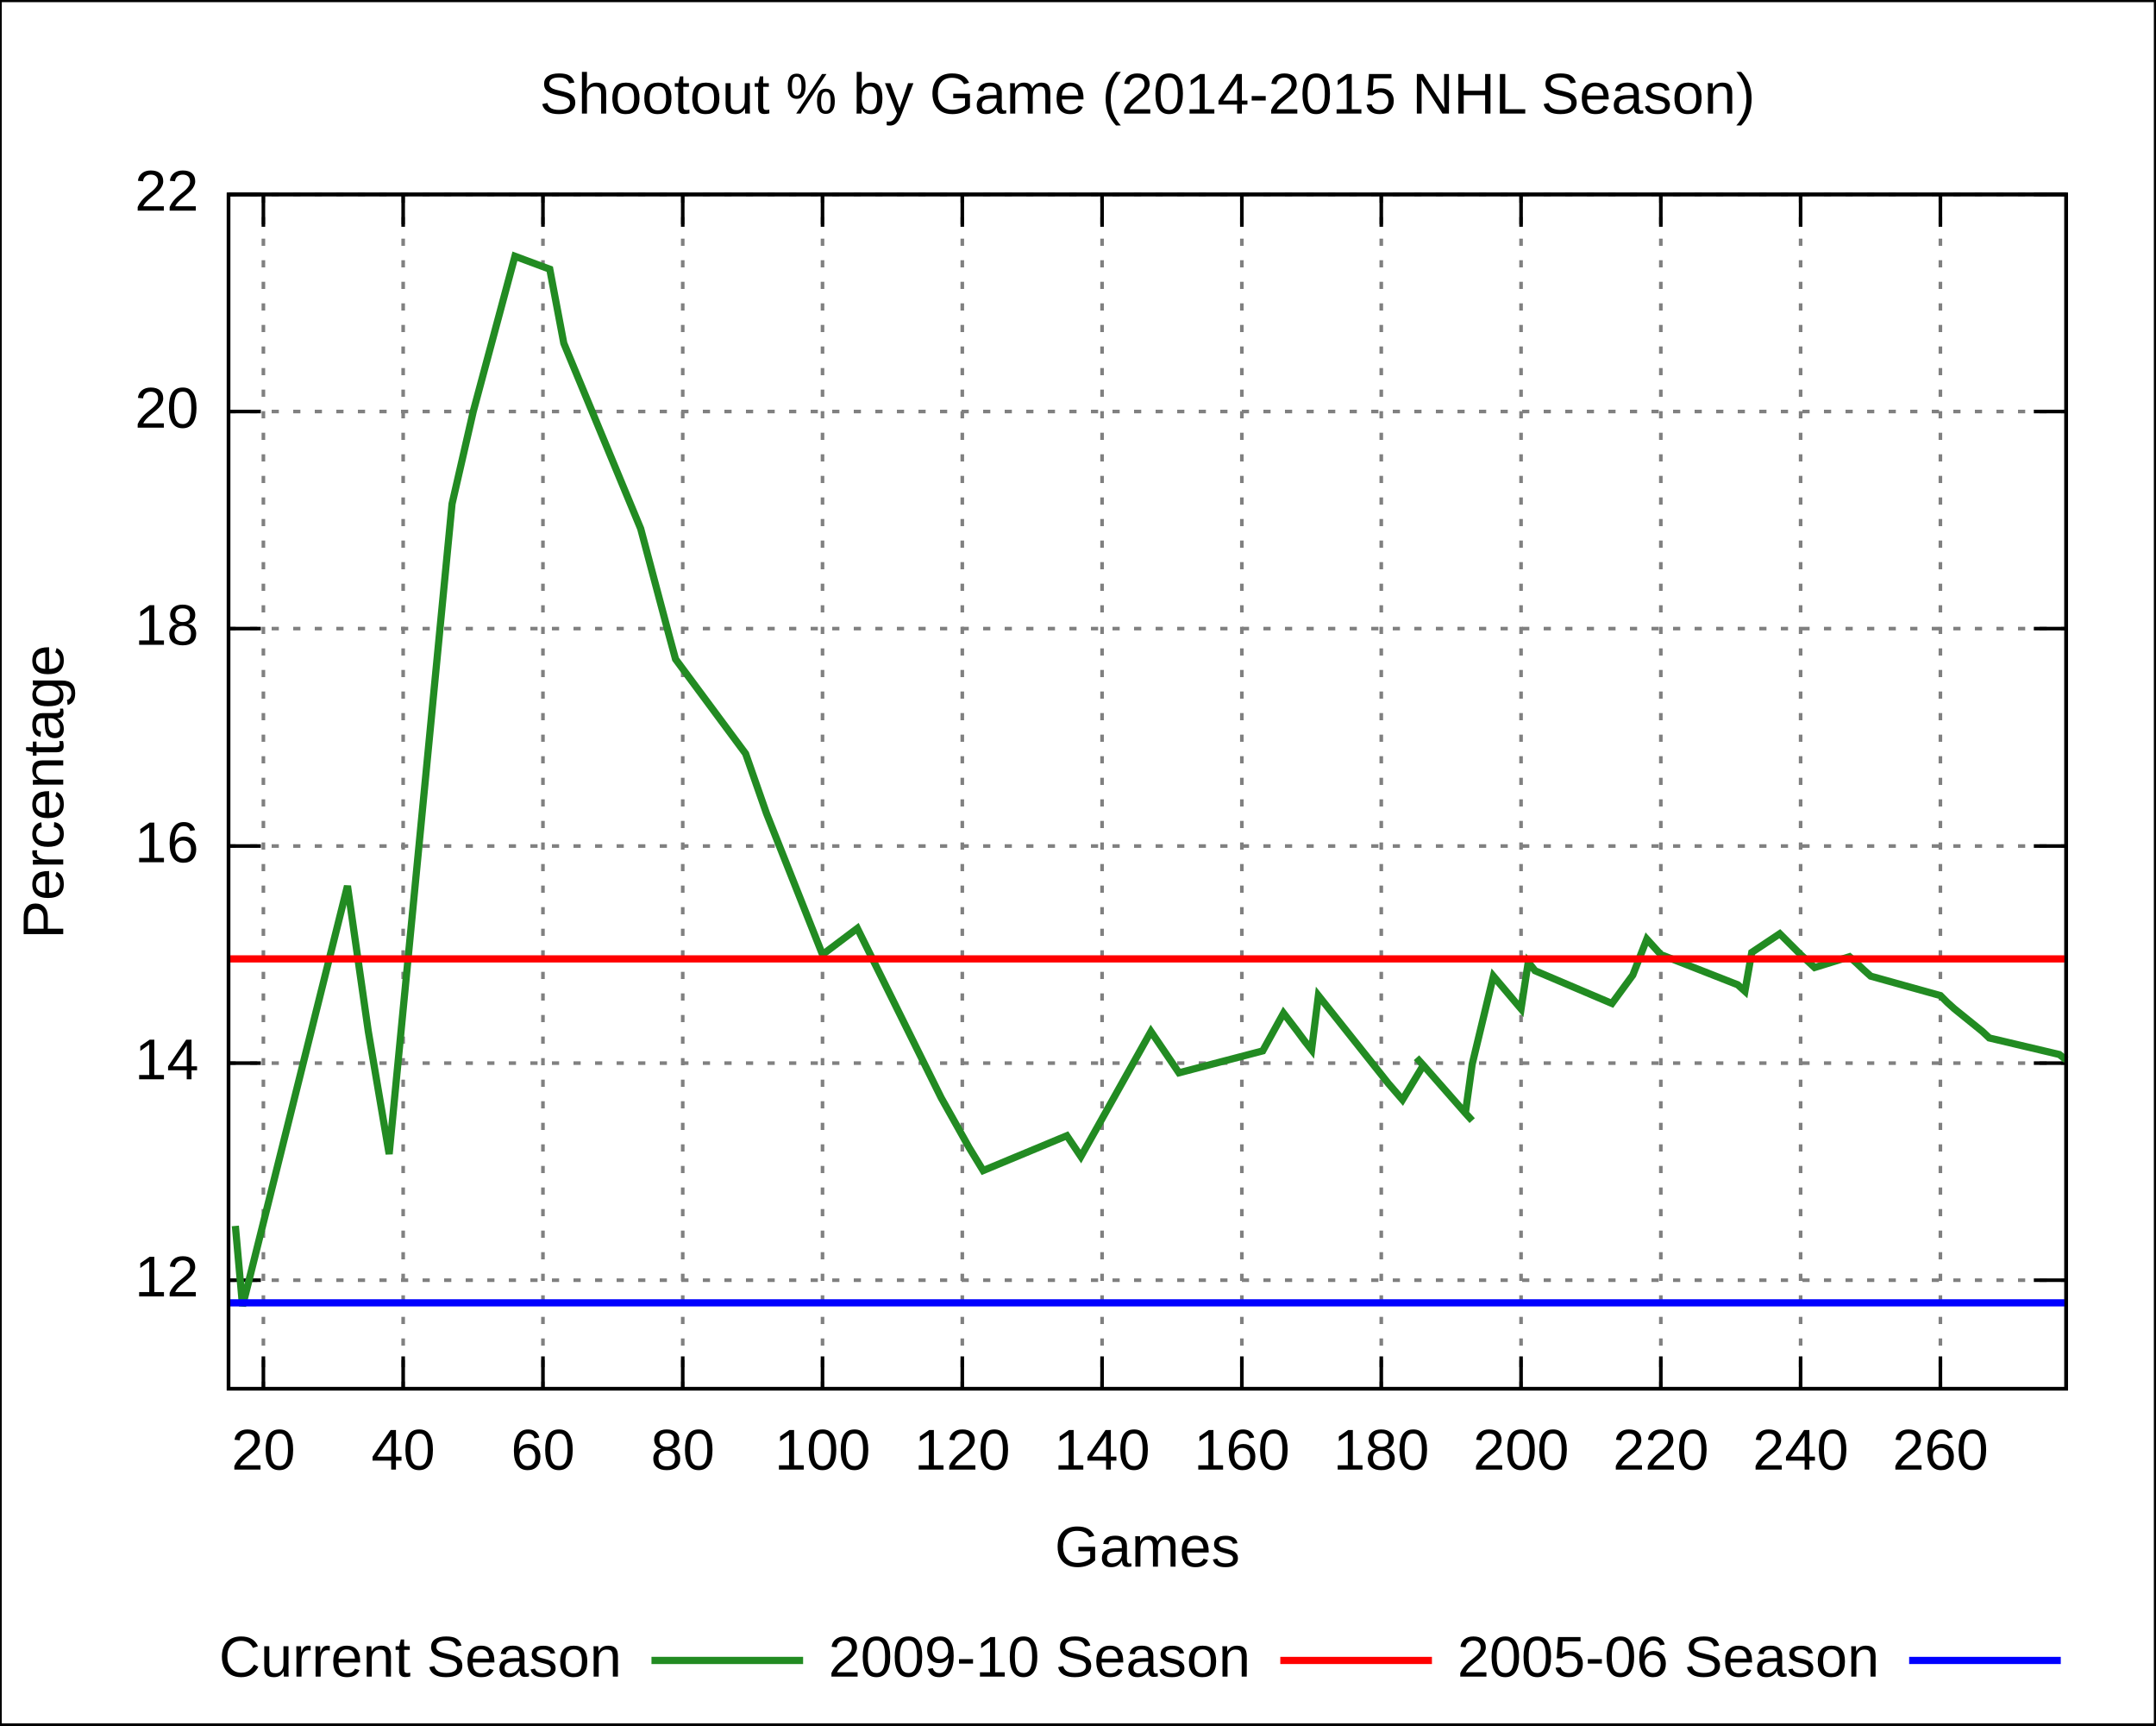
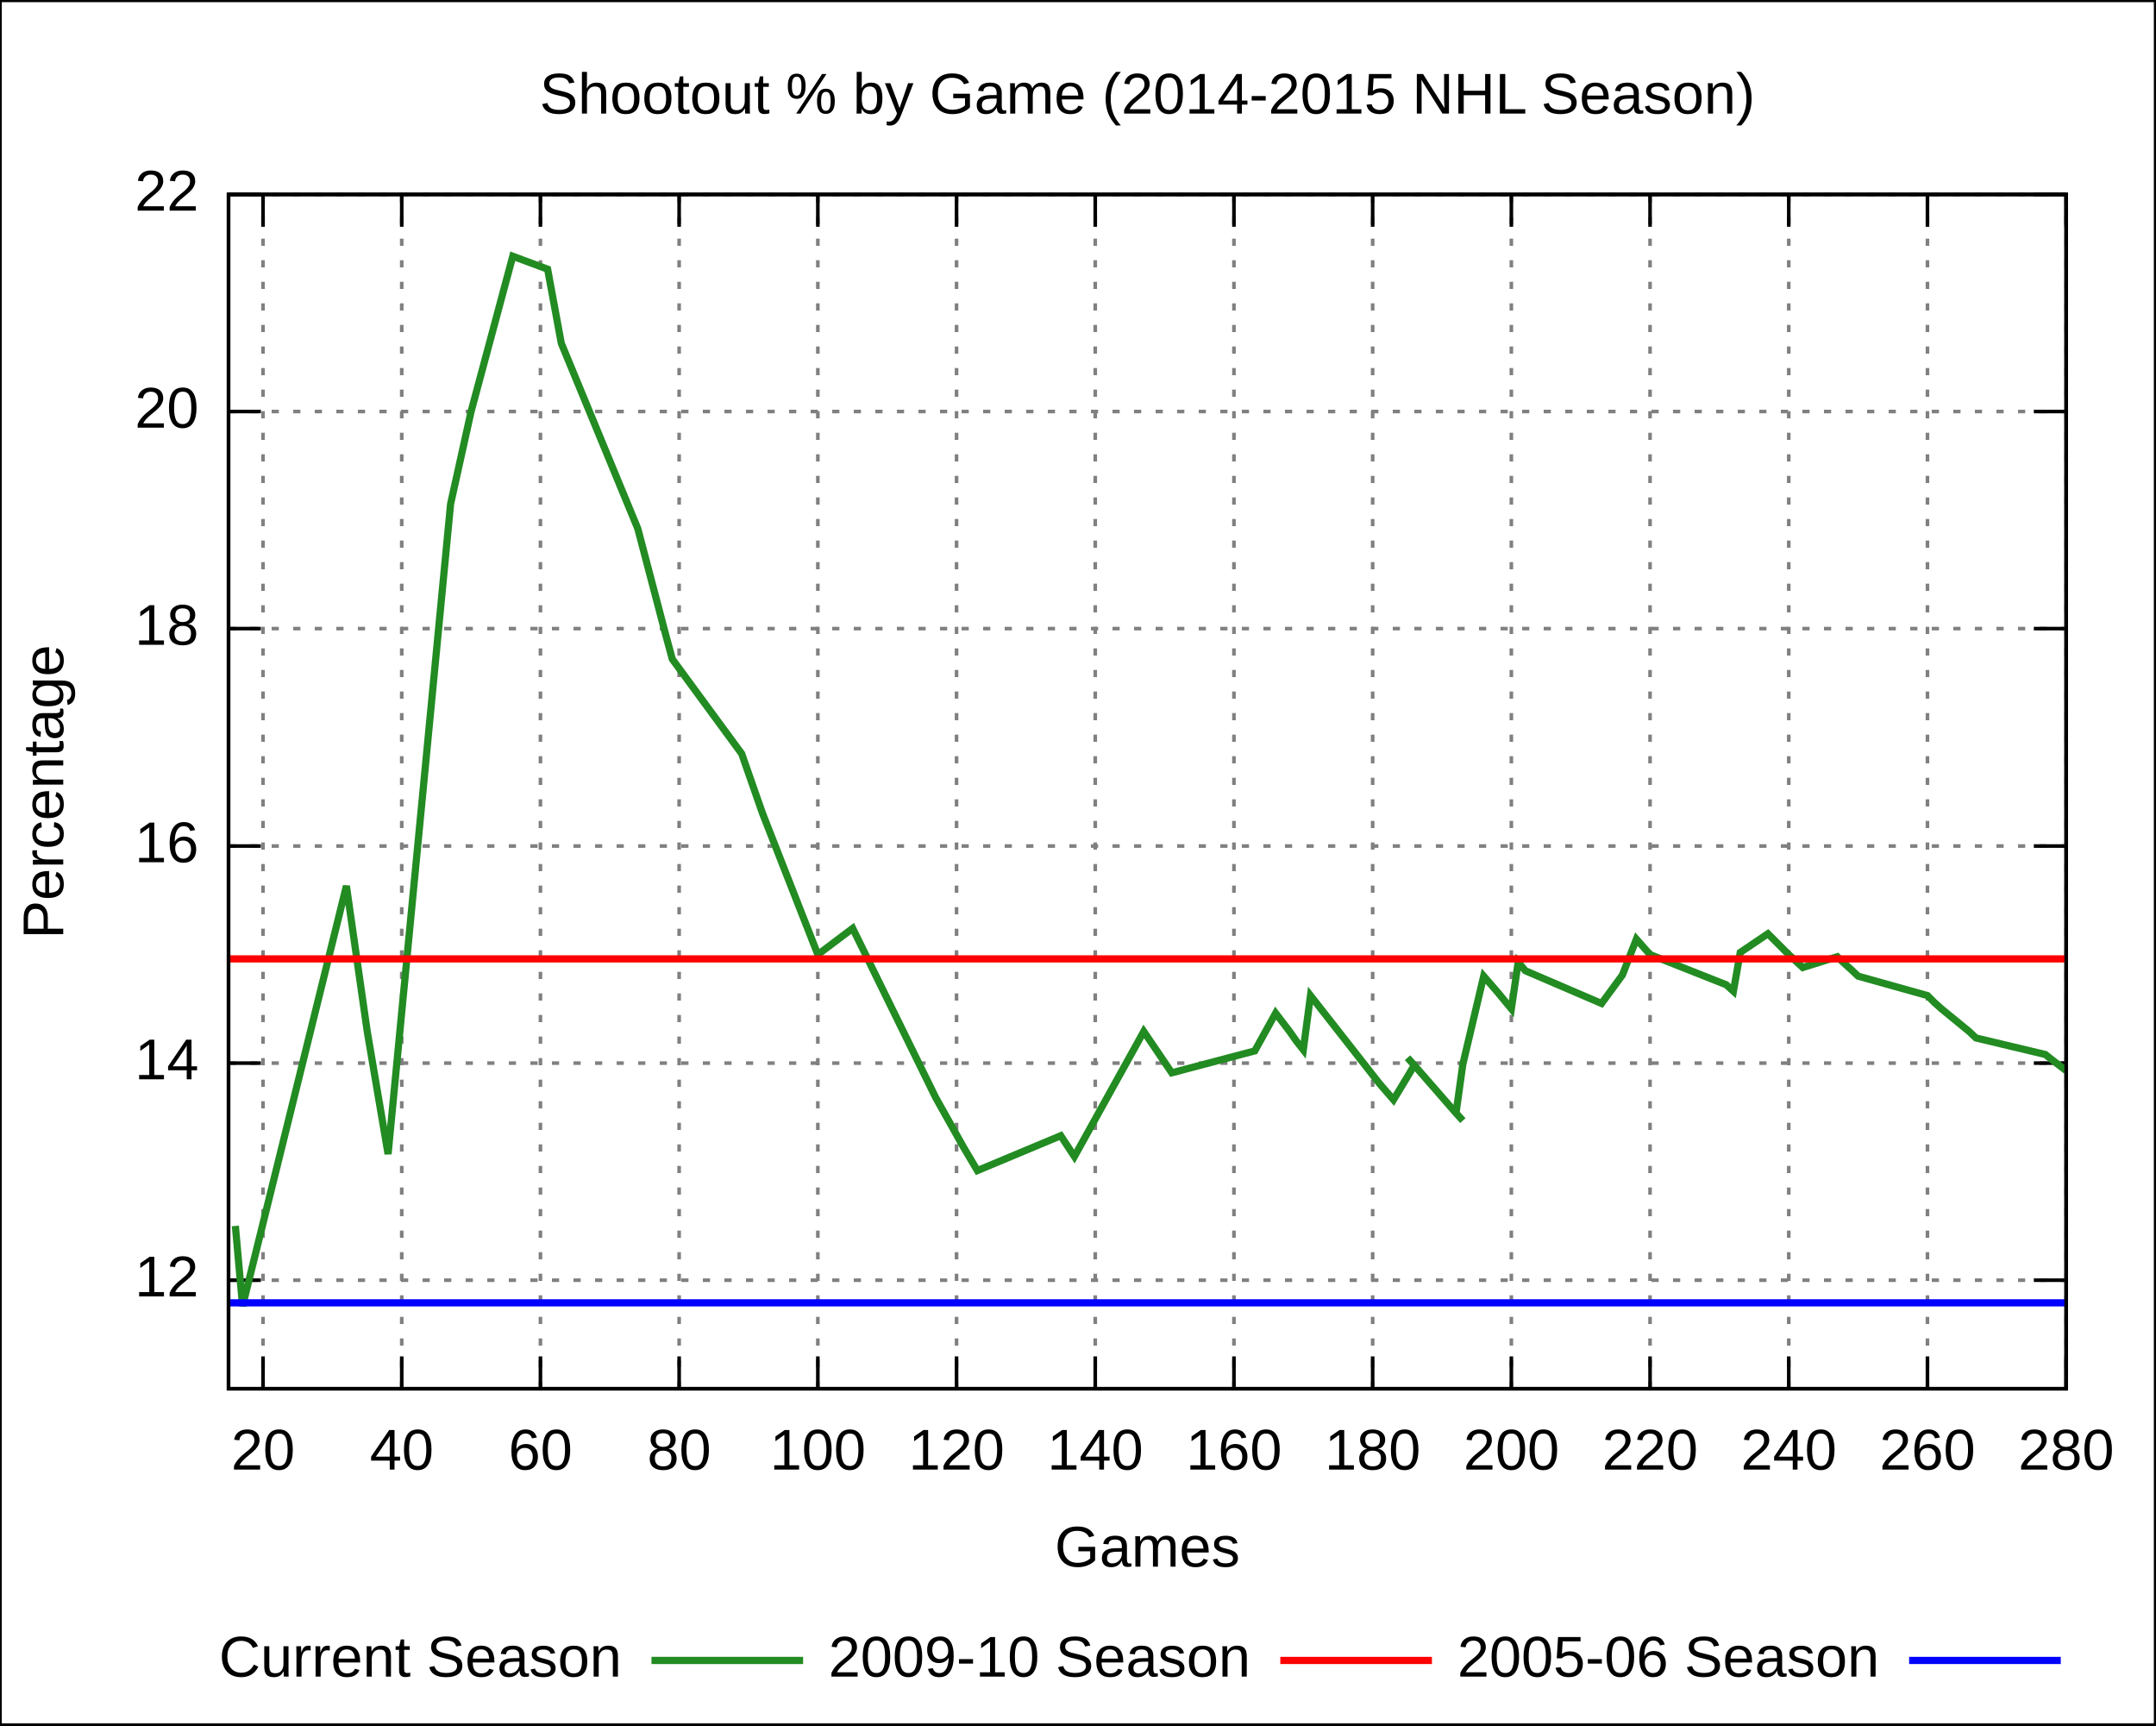
<svg xmlns="http://www.w3.org/2000/svg" xmlns:xlink="http://www.w3.org/1999/xlink" width="600" height="480" viewBox="0 0 600 480">
  <g id="gnuplot_canvas">
    <rect x="0" y="0" width="600" height="480" fill="none" />
    <defs>
      <circle id="gpDot" r="0.5" stroke-width="0.5" />
      <path id="gpPt0" stroke-width="0.222" stroke="currentColor" d="M-1,0 h2 M0,-1 v2" />
      <path id="gpPt1" stroke-width="0.222" stroke="currentColor" d="M-1,-1 L1,1 M1,-1 L-1,1" />
      <path id="gpPt2" stroke-width="0.222" stroke="currentColor" d="M-1,0 L1,0 M0,-1 L0,1 M-1,-1 L1,1 M-1,1 L1,-1" />
      <rect id="gpPt3" stroke-width="0.222" stroke="currentColor" x="-1" y="-1" width="2" height="2" />
      <rect id="gpPt4" stroke-width="0.222" stroke="currentColor" fill="currentColor" x="-1" y="-1" width="2" height="2" />
      <circle id="gpPt5" stroke-width="0.222" stroke="currentColor" cx="0" cy="0" r="1" />
      <use xlink:href="#gpPt5" id="gpPt6" fill="currentColor" stroke="none" />
      <path id="gpPt7" stroke-width="0.222" stroke="currentColor" d="M0,-1.33 L-1.33,0.67 L1.33,0.67 z" />
      <use xlink:href="#gpPt7" id="gpPt8" fill="currentColor" stroke="none" />
      <use xlink:href="#gpPt7" id="gpPt9" stroke="currentColor" transform="rotate(180)" />
      <use xlink:href="#gpPt9" id="gpPt10" fill="currentColor" stroke="none" />
      <use xlink:href="#gpPt3" id="gpPt11" stroke="currentColor" transform="rotate(45)" />
      <use xlink:href="#gpPt11" id="gpPt12" fill="currentColor" stroke="none" />
    </defs>
    <g style="fill:none; color:white; stroke:currentColor; stroke-width:1.00; stroke-linecap:butt; stroke-linejoin:miter">
</g>
    <g style="fill:none; color:black; stroke:currentColor; stroke-width:1.00; stroke-linecap:butt; stroke-linejoin:miter">
      <g style="stroke:none; shape-rendering:crispEdges">
        <polygon fill="rgb(255, 255, 255)" points="0.0,480.0 599.9,480.0 599.9,0.1 0.0,0.1 " />
      </g>
      <path stroke="black" d="M0.0,480.0 L0.0,0.1 L599.9,0.1 L599.9,480.0 L0.0,480.0  " />
    </g>
    <g style="fill:none; color:gray; stroke:currentColor; stroke-width:1.00; stroke-linecap:butt; stroke-linejoin:miter">
      <path stroke="gray" stroke-dasharray=" 2,4" class="gridline" d="M63.6,356.2 L575.0,356.2  " />
    </g>
    <g style="fill:none; color:black; stroke:currentColor; stroke-width:1.00; stroke-linecap:butt; stroke-linejoin:miter">
      <path stroke="black" d="M63.6,356.2 L72.6,356.2 M575.0,356.2 L566.0,356.2  " />
      <g transform="translate(55.3,360.7)" style="stroke:none; fill:black; font-family:Arial; font-size:12.00pt; text-anchor:end">
        <text> 12</text>
      </g>
    </g>
    <g style="fill:none; color:gray; stroke:currentColor; stroke-width:1.00; stroke-linecap:butt; stroke-linejoin:miter">
      <path stroke="gray" stroke-dasharray=" 2,4" class="gridline" d="M63.6,295.8 L575.0,295.8  " />
    </g>
    <g style="fill:none; color:black; stroke:currentColor; stroke-width:1.00; stroke-linecap:butt; stroke-linejoin:miter">
      <path stroke="black" d="M63.6,295.8 L72.6,295.8 M575.0,295.8 L566.0,295.8  " />
      <g transform="translate(55.3,300.3)" style="stroke:none; fill:black; font-family:Arial; font-size:12.00pt; text-anchor:end">
        <text> 14</text>
      </g>
    </g>
    <g style="fill:none; color:gray; stroke:currentColor; stroke-width:1.00; stroke-linecap:butt; stroke-linejoin:miter">
      <path stroke="gray" stroke-dasharray=" 2,4" class="gridline" d="M63.6,235.4 L575.0,235.4  " />
    </g>
    <g style="fill:none; color:black; stroke:currentColor; stroke-width:1.00; stroke-linecap:butt; stroke-linejoin:miter">
      <path stroke="black" d="M63.6,235.4 L72.6,235.4 M575.0,235.4 L566.0,235.4  " />
      <g transform="translate(55.3,239.9)" style="stroke:none; fill:black; font-family:Arial; font-size:12.00pt; text-anchor:end">
        <text> 16</text>
      </g>
    </g>
    <g style="fill:none; color:gray; stroke:currentColor; stroke-width:1.00; stroke-linecap:butt; stroke-linejoin:miter">
      <path stroke="gray" stroke-dasharray=" 2,4" class="gridline" d="M63.6,174.9 L575.0,174.9  " />
    </g>
    <g style="fill:none; color:black; stroke:currentColor; stroke-width:1.00; stroke-linecap:butt; stroke-linejoin:miter">
      <path stroke="black" d="M63.6,174.9 L72.6,174.9 M575.0,174.9 L566.0,174.9  " />
      <g transform="translate(55.3,179.4)" style="stroke:none; fill:black; font-family:Arial; font-size:12.00pt; text-anchor:end">
        <text> 18</text>
      </g>
    </g>
    <g style="fill:none; color:gray; stroke:currentColor; stroke-width:1.00; stroke-linecap:butt; stroke-linejoin:miter">
      <path stroke="gray" stroke-dasharray=" 2,4" class="gridline" d="M63.6,114.5 L575.0,114.5  " />
    </g>
    <g style="fill:none; color:black; stroke:currentColor; stroke-width:1.00; stroke-linecap:butt; stroke-linejoin:miter">
      <path stroke="black" d="M63.6,114.5 L72.6,114.5 M575.0,114.5 L566.0,114.5  " />
      <g transform="translate(55.3,119.0)" style="stroke:none; fill:black; font-family:Arial; font-size:12.00pt; text-anchor:end">
        <text> 20</text>
      </g>
    </g>
    <g style="fill:none; color:gray; stroke:currentColor; stroke-width:1.00; stroke-linecap:butt; stroke-linejoin:miter">
      <path stroke="gray" stroke-dasharray=" 2,4" class="gridline" d="M63.6,54.1 L575.0,54.1  " />
    </g>
    <g style="fill:none; color:black; stroke:currentColor; stroke-width:1.00; stroke-linecap:butt; stroke-linejoin:miter">
      <path stroke="black" d="M63.6,54.1 L72.6,54.1 M575.0,54.1 L566.0,54.1  " />
      <g transform="translate(55.3,58.6)" style="stroke:none; fill:black; font-family:Arial; font-size:12.00pt; text-anchor:end">
        <text> 22</text>
      </g>
    </g>
    <g style="fill:none; color:gray; stroke:currentColor; stroke-width:1.00; stroke-linecap:butt; stroke-linejoin:miter">
-       <path stroke="gray" stroke-dasharray=" 2,4" class="gridline" d="M73.3,386.4 L73.3,54.1  " />
-     </g>
-     <g style="fill:none; color:black; stroke:currentColor; stroke-width:1.00; stroke-linecap:butt; stroke-linejoin:miter">
-       <path stroke="black" d="M73.3,386.4 L73.3,377.4 M73.3,54.1 L73.3,63.1  " />
-       <g transform="translate(73.3,408.9)" style="stroke:none; fill:black; font-family:Arial; font-size:12.00pt; text-anchor:middle">
+       <path stroke="gray" stroke-dasharray=" 2,4" class="gridline" d="M73.2,386.4 L73.2,54.1  " />
+     </g>
+     <g style="fill:none; color:black; stroke:currentColor; stroke-width:1.00; stroke-linecap:butt; stroke-linejoin:miter">
+       <path stroke="black" d="M73.2,386.4 L73.2,377.4 M73.2,54.1 L73.2,63.1  " />
+       <g transform="translate(73.2,408.9)" style="stroke:none; fill:black; font-family:Arial; font-size:12.00pt; text-anchor:middle">
        <text> 20</text>
      </g>
    </g>
    <g style="fill:none; color:gray; stroke:currentColor; stroke-width:1.00; stroke-linecap:butt; stroke-linejoin:miter">
-       <path stroke="gray" stroke-dasharray=" 2,4" class="gridline" d="M112.2,386.4 L112.2,54.1  " />
-     </g>
-     <g style="fill:none; color:black; stroke:currentColor; stroke-width:1.00; stroke-linecap:butt; stroke-linejoin:miter">
-       <path stroke="black" d="M112.2,386.4 L112.2,377.4 M112.2,54.1 L112.2,63.1  " />
-       <g transform="translate(112.2,408.9)" style="stroke:none; fill:black; font-family:Arial; font-size:12.00pt; text-anchor:middle">
+       <path stroke="gray" stroke-dasharray=" 2,4" class="gridline" d="M111.8,386.4 L111.8,54.1  " />
+     </g>
+     <g style="fill:none; color:black; stroke:currentColor; stroke-width:1.00; stroke-linecap:butt; stroke-linejoin:miter">
+       <path stroke="black" d="M111.8,386.4 L111.8,377.4 M111.8,54.1 L111.8,63.1  " />
+       <g transform="translate(111.8,408.9)" style="stroke:none; fill:black; font-family:Arial; font-size:12.00pt; text-anchor:middle">
        <text> 40</text>
      </g>
    </g>
    <g style="fill:none; color:gray; stroke:currentColor; stroke-width:1.00; stroke-linecap:butt; stroke-linejoin:miter">
-       <path stroke="gray" stroke-dasharray=" 2,4" class="gridline" d="M151.1,386.4 L151.1,54.1  " />
-     </g>
-     <g style="fill:none; color:black; stroke:currentColor; stroke-width:1.00; stroke-linecap:butt; stroke-linejoin:miter">
-       <path stroke="black" d="M151.1,386.4 L151.1,377.4 M151.1,54.1 L151.1,63.1  " />
-       <g transform="translate(151.1,408.9)" style="stroke:none; fill:black; font-family:Arial; font-size:12.00pt; text-anchor:middle">
+       <path stroke="gray" stroke-dasharray=" 2,4" class="gridline" d="M150.4,386.4 L150.4,54.1  " />
+     </g>
+     <g style="fill:none; color:black; stroke:currentColor; stroke-width:1.00; stroke-linecap:butt; stroke-linejoin:miter">
+       <path stroke="black" d="M150.4,386.4 L150.4,377.4 M150.4,54.1 L150.4,63.1  " />
+       <g transform="translate(150.4,408.9)" style="stroke:none; fill:black; font-family:Arial; font-size:12.00pt; text-anchor:middle">
        <text> 60</text>
      </g>
    </g>
    <g style="fill:none; color:gray; stroke:currentColor; stroke-width:1.00; stroke-linecap:butt; stroke-linejoin:miter">
-       <path stroke="gray" stroke-dasharray=" 2,4" class="gridline" d="M190.0,386.4 L190.0,54.1  " />
-     </g>
-     <g style="fill:none; color:black; stroke:currentColor; stroke-width:1.00; stroke-linecap:butt; stroke-linejoin:miter">
-       <path stroke="black" d="M190.0,386.4 L190.0,377.4 M190.0,54.1 L190.0,63.1  " />
-       <g transform="translate(190.0,408.9)" style="stroke:none; fill:black; font-family:Arial; font-size:12.00pt; text-anchor:middle">
+       <path stroke="gray" stroke-dasharray=" 2,4" class="gridline" d="M189.0,386.4 L189.0,54.1  " />
+     </g>
+     <g style="fill:none; color:black; stroke:currentColor; stroke-width:1.00; stroke-linecap:butt; stroke-linejoin:miter">
+       <path stroke="black" d="M189.0,386.4 L189.0,377.4 M189.0,54.1 L189.0,63.1  " />
+       <g transform="translate(189.0,408.9)" style="stroke:none; fill:black; font-family:Arial; font-size:12.00pt; text-anchor:middle">
        <text> 80</text>
      </g>
    </g>
    <g style="fill:none; color:gray; stroke:currentColor; stroke-width:1.00; stroke-linecap:butt; stroke-linejoin:miter">
-       <path stroke="gray" stroke-dasharray=" 2,4" class="gridline" d="M228.9,386.4 L228.9,54.1  " />
-     </g>
-     <g style="fill:none; color:black; stroke:currentColor; stroke-width:1.00; stroke-linecap:butt; stroke-linejoin:miter">
-       <path stroke="black" d="M228.9,386.4 L228.9,377.4 M228.9,54.1 L228.9,63.1  " />
-       <g transform="translate(228.9,408.9)" style="stroke:none; fill:black; font-family:Arial; font-size:12.00pt; text-anchor:middle">
+       <path stroke="gray" stroke-dasharray=" 2,4" class="gridline" d="M227.6,386.4 L227.6,54.1  " />
+     </g>
+     <g style="fill:none; color:black; stroke:currentColor; stroke-width:1.00; stroke-linecap:butt; stroke-linejoin:miter">
+       <path stroke="black" d="M227.6,386.4 L227.6,377.4 M227.6,54.1 L227.6,63.1  " />
+       <g transform="translate(227.6,408.9)" style="stroke:none; fill:black; font-family:Arial; font-size:12.00pt; text-anchor:middle">
        <text> 100</text>
      </g>
    </g>
    <g style="fill:none; color:gray; stroke:currentColor; stroke-width:1.00; stroke-linecap:butt; stroke-linejoin:miter">
-       <path stroke="gray" stroke-dasharray=" 2,4" class="gridline" d="M267.8,386.4 L267.8,54.1  " />
-     </g>
-     <g style="fill:none; color:black; stroke:currentColor; stroke-width:1.00; stroke-linecap:butt; stroke-linejoin:miter">
-       <path stroke="black" d="M267.8,386.4 L267.8,377.4 M267.8,54.1 L267.8,63.1  " />
-       <g transform="translate(267.8,408.9)" style="stroke:none; fill:black; font-family:Arial; font-size:12.00pt; text-anchor:middle">
+       <path stroke="gray" stroke-dasharray=" 2,4" class="gridline" d="M266.2,386.4 L266.2,54.1  " />
+     </g>
+     <g style="fill:none; color:black; stroke:currentColor; stroke-width:1.00; stroke-linecap:butt; stroke-linejoin:miter">
+       <path stroke="black" d="M266.2,386.4 L266.2,377.4 M266.2,54.1 L266.2,63.1  " />
+       <g transform="translate(266.2,408.9)" style="stroke:none; fill:black; font-family:Arial; font-size:12.00pt; text-anchor:middle">
        <text> 120</text>
      </g>
    </g>
    <g style="fill:none; color:gray; stroke:currentColor; stroke-width:1.00; stroke-linecap:butt; stroke-linejoin:miter">
-       <path stroke="gray" stroke-dasharray=" 2,4" class="gridline" d="M306.7,386.4 L306.7,54.1  " />
-     </g>
-     <g style="fill:none; color:black; stroke:currentColor; stroke-width:1.00; stroke-linecap:butt; stroke-linejoin:miter">
-       <path stroke="black" d="M306.7,386.4 L306.7,377.4 M306.7,54.1 L306.7,63.1  " />
-       <g transform="translate(306.7,408.9)" style="stroke:none; fill:black; font-family:Arial; font-size:12.00pt; text-anchor:middle">
+       <path stroke="gray" stroke-dasharray=" 2,4" class="gridline" d="M304.8,386.4 L304.8,54.1  " />
+     </g>
+     <g style="fill:none; color:black; stroke:currentColor; stroke-width:1.00; stroke-linecap:butt; stroke-linejoin:miter">
+       <path stroke="black" d="M304.8,386.4 L304.8,377.4 M304.8,54.1 L304.8,63.1  " />
+       <g transform="translate(304.8,408.9)" style="stroke:none; fill:black; font-family:Arial; font-size:12.00pt; text-anchor:middle">
        <text> 140</text>
      </g>
    </g>
    <g style="fill:none; color:gray; stroke:currentColor; stroke-width:1.00; stroke-linecap:butt; stroke-linejoin:miter">
-       <path stroke="gray" stroke-dasharray=" 2,4" class="gridline" d="M345.6,386.4 L345.6,54.1  " />
-     </g>
-     <g style="fill:none; color:black; stroke:currentColor; stroke-width:1.00; stroke-linecap:butt; stroke-linejoin:miter">
-       <path stroke="black" d="M345.6,386.4 L345.6,377.4 M345.6,54.1 L345.6,63.1  " />
-       <g transform="translate(345.6,408.9)" style="stroke:none; fill:black; font-family:Arial; font-size:12.00pt; text-anchor:middle">
+       <path stroke="gray" stroke-dasharray=" 2,4" class="gridline" d="M343.4,386.4 L343.4,54.1  " />
+     </g>
+     <g style="fill:none; color:black; stroke:currentColor; stroke-width:1.00; stroke-linecap:butt; stroke-linejoin:miter">
+       <path stroke="black" d="M343.4,386.4 L343.4,377.4 M343.4,54.1 L343.4,63.1  " />
+       <g transform="translate(343.4,408.9)" style="stroke:none; fill:black; font-family:Arial; font-size:12.00pt; text-anchor:middle">
        <text> 160</text>
      </g>
    </g>
    <g style="fill:none; color:gray; stroke:currentColor; stroke-width:1.00; stroke-linecap:butt; stroke-linejoin:miter">
-       <path stroke="gray" stroke-dasharray=" 2,4" class="gridline" d="M384.4,386.4 L384.4,54.1  " />
-     </g>
-     <g style="fill:none; color:black; stroke:currentColor; stroke-width:1.00; stroke-linecap:butt; stroke-linejoin:miter">
-       <path stroke="black" d="M384.4,386.4 L384.4,377.4 M384.4,54.1 L384.4,63.1  " />
-       <g transform="translate(384.4,408.9)" style="stroke:none; fill:black; font-family:Arial; font-size:12.00pt; text-anchor:middle">
+       <path stroke="gray" stroke-dasharray=" 2,4" class="gridline" d="M382.0,386.4 L382.0,54.1  " />
+     </g>
+     <g style="fill:none; color:black; stroke:currentColor; stroke-width:1.00; stroke-linecap:butt; stroke-linejoin:miter">
+       <path stroke="black" d="M382.0,386.4 L382.0,377.4 M382.0,54.1 L382.0,63.1  " />
+       <g transform="translate(382.0,408.9)" style="stroke:none; fill:black; font-family:Arial; font-size:12.00pt; text-anchor:middle">
        <text> 180</text>
      </g>
    </g>
    <g style="fill:none; color:gray; stroke:currentColor; stroke-width:1.00; stroke-linecap:butt; stroke-linejoin:miter">
-       <path stroke="gray" stroke-dasharray=" 2,4" class="gridline" d="M423.3,386.4 L423.3,54.1  " />
-     </g>
-     <g style="fill:none; color:black; stroke:currentColor; stroke-width:1.00; stroke-linecap:butt; stroke-linejoin:miter">
-       <path stroke="black" d="M423.3,386.4 L423.3,377.4 M423.3,54.1 L423.3,63.1  " />
-       <g transform="translate(423.3,408.9)" style="stroke:none; fill:black; font-family:Arial; font-size:12.00pt; text-anchor:middle">
+       <path stroke="gray" stroke-dasharray=" 2,4" class="gridline" d="M420.6,386.4 L420.6,54.1  " />
+     </g>
+     <g style="fill:none; color:black; stroke:currentColor; stroke-width:1.00; stroke-linecap:butt; stroke-linejoin:miter">
+       <path stroke="black" d="M420.6,386.4 L420.6,377.4 M420.6,54.1 L420.6,63.1  " />
+       <g transform="translate(420.6,408.9)" style="stroke:none; fill:black; font-family:Arial; font-size:12.00pt; text-anchor:middle">
        <text> 200</text>
      </g>
    </g>
    <g style="fill:none; color:gray; stroke:currentColor; stroke-width:1.00; stroke-linecap:butt; stroke-linejoin:miter">
-       <path stroke="gray" stroke-dasharray=" 2,4" class="gridline" d="M462.2,386.4 L462.2,54.1  " />
-     </g>
-     <g style="fill:none; color:black; stroke:currentColor; stroke-width:1.00; stroke-linecap:butt; stroke-linejoin:miter">
-       <path stroke="black" d="M462.2,386.4 L462.2,377.4 M462.2,54.1 L462.2,63.1  " />
-       <g transform="translate(462.2,408.9)" style="stroke:none; fill:black; font-family:Arial; font-size:12.00pt; text-anchor:middle">
+       <path stroke="gray" stroke-dasharray=" 2,4" class="gridline" d="M459.2,386.4 L459.2,54.1  " />
+     </g>
+     <g style="fill:none; color:black; stroke:currentColor; stroke-width:1.00; stroke-linecap:butt; stroke-linejoin:miter">
+       <path stroke="black" d="M459.2,386.4 L459.2,377.4 M459.2,54.1 L459.2,63.1  " />
+       <g transform="translate(459.2,408.9)" style="stroke:none; fill:black; font-family:Arial; font-size:12.00pt; text-anchor:middle">
        <text> 220</text>
      </g>
    </g>
    <g style="fill:none; color:gray; stroke:currentColor; stroke-width:1.00; stroke-linecap:butt; stroke-linejoin:miter">
-       <path stroke="gray" stroke-dasharray=" 2,4" class="gridline" d="M501.1,386.4 L501.1,54.1  " />
-     </g>
-     <g style="fill:none; color:black; stroke:currentColor; stroke-width:1.00; stroke-linecap:butt; stroke-linejoin:miter">
-       <path stroke="black" d="M501.1,386.4 L501.1,377.4 M501.1,54.1 L501.1,63.1  " />
-       <g transform="translate(501.1,408.9)" style="stroke:none; fill:black; font-family:Arial; font-size:12.00pt; text-anchor:middle">
+       <path stroke="gray" stroke-dasharray=" 2,4" class="gridline" d="M497.8,386.4 L497.8,54.1  " />
+     </g>
+     <g style="fill:none; color:black; stroke:currentColor; stroke-width:1.00; stroke-linecap:butt; stroke-linejoin:miter">
+       <path stroke="black" d="M497.8,386.4 L497.8,377.4 M497.8,54.1 L497.8,63.1  " />
+       <g transform="translate(497.8,408.9)" style="stroke:none; fill:black; font-family:Arial; font-size:12.00pt; text-anchor:middle">
        <text> 240</text>
      </g>
    </g>
    <g style="fill:none; color:gray; stroke:currentColor; stroke-width:1.00; stroke-linecap:butt; stroke-linejoin:miter">
-       <path stroke="gray" stroke-dasharray=" 2,4" class="gridline" d="M540.0,386.4 L540.0,54.1  " />
-     </g>
-     <g style="fill:none; color:black; stroke:currentColor; stroke-width:1.00; stroke-linecap:butt; stroke-linejoin:miter">
-       <path stroke="black" d="M540.0,386.4 L540.0,377.4 M540.0,54.1 L540.0,63.1  " />
-       <g transform="translate(540.0,408.9)" style="stroke:none; fill:black; font-family:Arial; font-size:12.00pt; text-anchor:middle">
+       <path stroke="gray" stroke-dasharray=" 2,4" class="gridline" d="M536.4,386.4 L536.4,54.1  " />
+     </g>
+     <g style="fill:none; color:black; stroke:currentColor; stroke-width:1.00; stroke-linecap:butt; stroke-linejoin:miter">
+       <path stroke="black" d="M536.4,386.4 L536.4,377.4 M536.4,54.1 L536.4,63.1  " />
+       <g transform="translate(536.4,408.9)" style="stroke:none; fill:black; font-family:Arial; font-size:12.00pt; text-anchor:middle">
        <text> 260</text>
+       </g>
+     </g>
+     <g style="fill:none; color:gray; stroke:currentColor; stroke-width:1.00; stroke-linecap:butt; stroke-linejoin:miter">
+       <path stroke="gray" stroke-dasharray=" 2,4" class="gridline" d="M575.0,386.4 L575.0,54.1  " />
+     </g>
+     <g style="fill:none; color:black; stroke:currentColor; stroke-width:1.00; stroke-linecap:butt; stroke-linejoin:miter">
+       <path stroke="black" d="M575.0,386.4 L575.0,377.4 M575.0,54.1 L575.0,63.1  " />
+       <g transform="translate(575.0,408.9)" style="stroke:none; fill:black; font-family:Arial; font-size:12.00pt; text-anchor:middle">
+         <text> 280</text>
      </g>
      <path stroke="black" d="M63.6,54.1 L63.6,386.4 L575.0,386.4 L575.0,54.1 L63.6,54.1 Z  " />
      <g transform="translate(17.6,220.3) rotate(270)" style="stroke:none; fill:black; font-family:Arial; font-size:12.00pt; text-anchor:middle">
        <text>Percentage</text>
      </g>
      <g transform="translate(319.3,435.9)" style="stroke:none; fill:black; font-family:Arial; font-size:12.00pt; text-anchor:middle">
        <text>Games</text>
      </g>
      <g transform="translate(319.3,31.6)" style="stroke:none; fill:black; font-family:Arial; font-size:12.00pt; text-anchor:middle">
        <text>Shootout % by Game (2014-2015 NHL Season)</text>
      </g>
    </g>
    <g id="gnuplot_plot_1">
      <g style="fill:none; color:white; stroke:black; stroke-width:2.00; stroke-linecap:butt; stroke-linejoin:miter">
</g>
      <g style="fill:none; color:red; stroke:currentColor; stroke-width:2.00; stroke-linecap:butt; stroke-linejoin:miter">
        <g transform="translate(173.0,466.5)" style="stroke:none; fill:black; font-family:Arial; font-size:12.00pt; text-anchor:end">
          <text>Current Season</text>
        </g>
-         <path stroke="rgb( 34, 139,  34)" d="M181.3,462.0 L223.5,462.0 M65.5,341.1 L67.5,363.4 L96.7,246.5 L102.5,287.0 L108.3,321.1 L125.8,140.2    L131.7,114.5 L143.3,71.3 L153.0,74.9 L156.9,95.5 L178.3,147.1 L186.1,176.4 L188.0,183.4 L207.5,209.7    L213.3,226.3 L228.9,265.6 L238.6,258.3 L261.9,305.4 L269.7,319.3 L273.6,325.7 L296.9,316.0 L300.8,321.8    L320.3,287.0 L328.1,298.5 L351.4,292.4 L357.2,281.9 L361.1,287.0 L363.1,289.7 L365.0,292.1 L366.9,277.0    L386.4,301.5 L390.3,306.0 L396.1,296.4 L394.2,294.3 L396.1,296.4 L407.8,309.7 L409.7,311.8 L407.8,309.7    L409.7,296.1 L415.6,271.6 L419.4,276.1 L423.3,280.7 L425.3,267.7 L427.2,270.1 L448.6,279.2 L454.4,271.3    L458.3,261.3 L462.2,265.6 L483.6,274.0 L485.6,275.8 L487.5,265.0 L495.3,259.8 L501.1,265.6 L505.0,269.2    L514.7,266.2 L516.7,268.0 L518.6,269.8 L520.6,271.6 L540.0,277.0 L541.9,278.9 L543.9,280.7 L551.7,287.0    L553.6,288.8 L573.1,293.4 L575.0,294.9  " />
+         <path stroke="rgb( 34, 139,  34)" d="M181.3,462.0 L223.5,462.0 M65.5,341.1 L67.5,363.4 L96.4,246.5 L102.2,287.0 L108.0,321.1 L125.4,140.2    L131.1,114.5 L142.7,71.3 L152.4,74.9 L156.2,95.5 L177.5,147.1 L185.2,176.4 L187.1,183.4 L206.4,209.7    L212.2,226.3 L227.6,265.6 L237.3,258.3 L260.4,305.4 L268.2,319.3 L272.0,325.7 L295.2,316.0 L299.0,321.8    L318.3,287.0 L326.1,298.5 L349.2,292.4 L355.0,281.9 L358.9,287.0 L360.8,289.7 L362.7,292.1 L364.7,277.0    L383.9,301.5 L387.8,306.0 L393.6,296.4 L391.7,294.3 L393.6,296.4 L405.2,309.7 L407.1,311.8 L405.2,309.7    L407.1,296.1 L412.9,271.6 L416.8,276.1 L420.6,280.7 L422.5,267.7 L424.5,270.1 L445.7,279.2 L451.5,271.3    L455.4,261.3 L459.2,265.6 L480.4,274.0 L482.4,275.8 L484.3,265.0 L492.0,259.8 L497.8,265.6 L501.7,269.2    L511.3,266.2 L513.2,268.0 L515.2,269.8 L517.1,271.6 L536.4,277.0 L538.3,278.9 L540.3,280.7 L548.0,287.0    L549.9,288.8 L569.2,293.4 L571.1,294.9 L575.0,297.9  " />
      </g>
    </g>
    <g id="gnuplot_plot_2">
      <g style="fill:none; color:green; stroke:currentColor; stroke-width:2.00; stroke-linecap:butt; stroke-linejoin:miter">
        <g transform="translate(348.0,466.5)" style="stroke:none; fill:black; font-family:Arial; font-size:12.00pt; text-anchor:end">
          <text>2009-10 Season</text>
        </g>
        <path stroke="rgb(255,   0,   0)" d="M356.3,462.0 L398.5,462.0 M63.6,266.8 L68.8,266.8 L73.9,266.8 L79.1,266.8 L84.3,266.8 L89.4,266.8    L94.6,266.8 L99.8,266.8 L104.9,266.8 L110.1,266.8 L115.3,266.8 L120.4,266.8 L125.6,266.8 L130.8,266.8    L135.9,266.8 L141.1,266.8 L146.3,266.8 L151.4,266.8 L156.6,266.8 L161.7,266.8 L166.9,266.8 L172.1,266.8    L177.2,266.8 L182.4,266.8 L187.6,266.8 L192.7,266.8 L197.9,266.8 L203.1,266.8 L208.2,266.8 L213.4,266.8    L218.6,266.8 L223.7,266.8 L228.9,266.8 L234.1,266.8 L239.2,266.8 L244.4,266.8 L249.6,266.8 L254.7,266.8    L259.9,266.8 L265.1,266.8 L270.2,266.8 L275.4,266.8 L280.6,266.8 L285.7,266.8 L290.9,266.8 L296.1,266.8    L301.2,266.8 L306.4,266.8 L311.6,266.8 L316.7,266.8 L321.9,266.8 L327.0,266.8 L332.2,266.8 L337.4,266.8    L342.5,266.8 L347.7,266.8 L352.9,266.8 L358.0,266.8 L363.2,266.8 L368.4,266.8 L373.5,266.8 L378.7,266.8    L383.9,266.8 L389.0,266.8 L394.2,266.8 L399.4,266.8 L404.5,266.8 L409.7,266.8 L414.9,266.8 L420.0,266.8    L425.2,266.8 L430.4,266.8 L435.5,266.8 L440.7,266.8 L445.9,266.8 L451.0,266.8 L456.2,266.8 L461.4,266.8    L466.5,266.8 L471.7,266.8 L476.9,266.8 L482.0,266.8 L487.2,266.8 L492.3,266.8 L497.5,266.8 L502.7,266.8    L507.8,266.8 L513.0,266.8 L518.2,266.8 L523.3,266.8 L528.5,266.8 L533.7,266.8 L538.8,266.8 L544.0,266.8    L549.2,266.8 L554.3,266.8 L559.5,266.8 L564.7,266.8 L569.8,266.8 L575.0,266.8  " />
      </g>
    </g>
    <g id="gnuplot_plot_3">
      <g style="fill:none; color:blue; stroke:currentColor; stroke-width:2.00; stroke-linecap:butt; stroke-linejoin:miter">
        <g transform="translate(523.0,466.5)" style="stroke:none; fill:black; font-family:Arial; font-size:12.00pt; text-anchor:end">
          <text>2005-06 Season</text>
        </g>
        <path stroke="rgb(  0,   0, 255)" d="M531.3,462.0 L573.5,462.0 M63.6,362.5 L68.8,362.5 L73.9,362.5 L79.1,362.5 L84.3,362.5 L89.4,362.5    L94.6,362.5 L99.8,362.5 L104.9,362.5 L110.1,362.5 L115.3,362.5 L120.4,362.5 L125.6,362.5 L130.8,362.5    L135.9,362.5 L141.1,362.5 L146.3,362.5 L151.4,362.5 L156.6,362.5 L161.7,362.5 L166.9,362.5 L172.1,362.5    L177.2,362.5 L182.4,362.5 L187.6,362.5 L192.7,362.5 L197.9,362.5 L203.1,362.5 L208.2,362.5 L213.4,362.5    L218.6,362.5 L223.7,362.5 L228.9,362.5 L234.1,362.5 L239.2,362.5 L244.4,362.5 L249.6,362.5 L254.7,362.5    L259.9,362.5 L265.1,362.5 L270.2,362.5 L275.4,362.5 L280.6,362.5 L285.7,362.5 L290.9,362.5 L296.1,362.5    L301.2,362.5 L306.4,362.5 L311.6,362.5 L316.7,362.5 L321.9,362.5 L327.0,362.5 L332.2,362.5 L337.4,362.5    L342.5,362.5 L347.7,362.5 L352.9,362.5 L358.0,362.5 L363.2,362.5 L368.4,362.5 L373.5,362.5 L378.7,362.5    L383.9,362.5 L389.0,362.5 L394.2,362.5 L399.4,362.5 L404.5,362.5 L409.7,362.5 L414.9,362.5 L420.0,362.5    L425.2,362.5 L430.4,362.5 L435.5,362.5 L440.7,362.5 L445.9,362.5 L451.0,362.5 L456.2,362.5 L461.4,362.5    L466.5,362.5 L471.7,362.5 L476.9,362.5 L482.0,362.5 L487.2,362.5 L492.3,362.5 L497.5,362.5 L502.7,362.5    L507.8,362.5 L513.0,362.5 L518.2,362.5 L523.3,362.5 L528.5,362.5 L533.7,362.5 L538.8,362.5 L544.0,362.5    L549.2,362.5 L554.3,362.5 L559.5,362.5 L564.7,362.5 L569.8,362.5 L575.0,362.5  " />
      </g>
    </g>
    <g style="fill:none; color:white; stroke:rgb(  0,   0, 255); stroke-width:1.00; stroke-linecap:butt; stroke-linejoin:miter">
</g>
    <g style="fill:none; color:black; stroke:currentColor; stroke-width:1.00; stroke-linecap:butt; stroke-linejoin:miter">
      <path stroke="black" d="M63.6,54.1 L63.6,386.4 L575.0,386.4 L575.0,54.1 L63.6,54.1 Z  " />
    </g>
  </g>
</svg>
